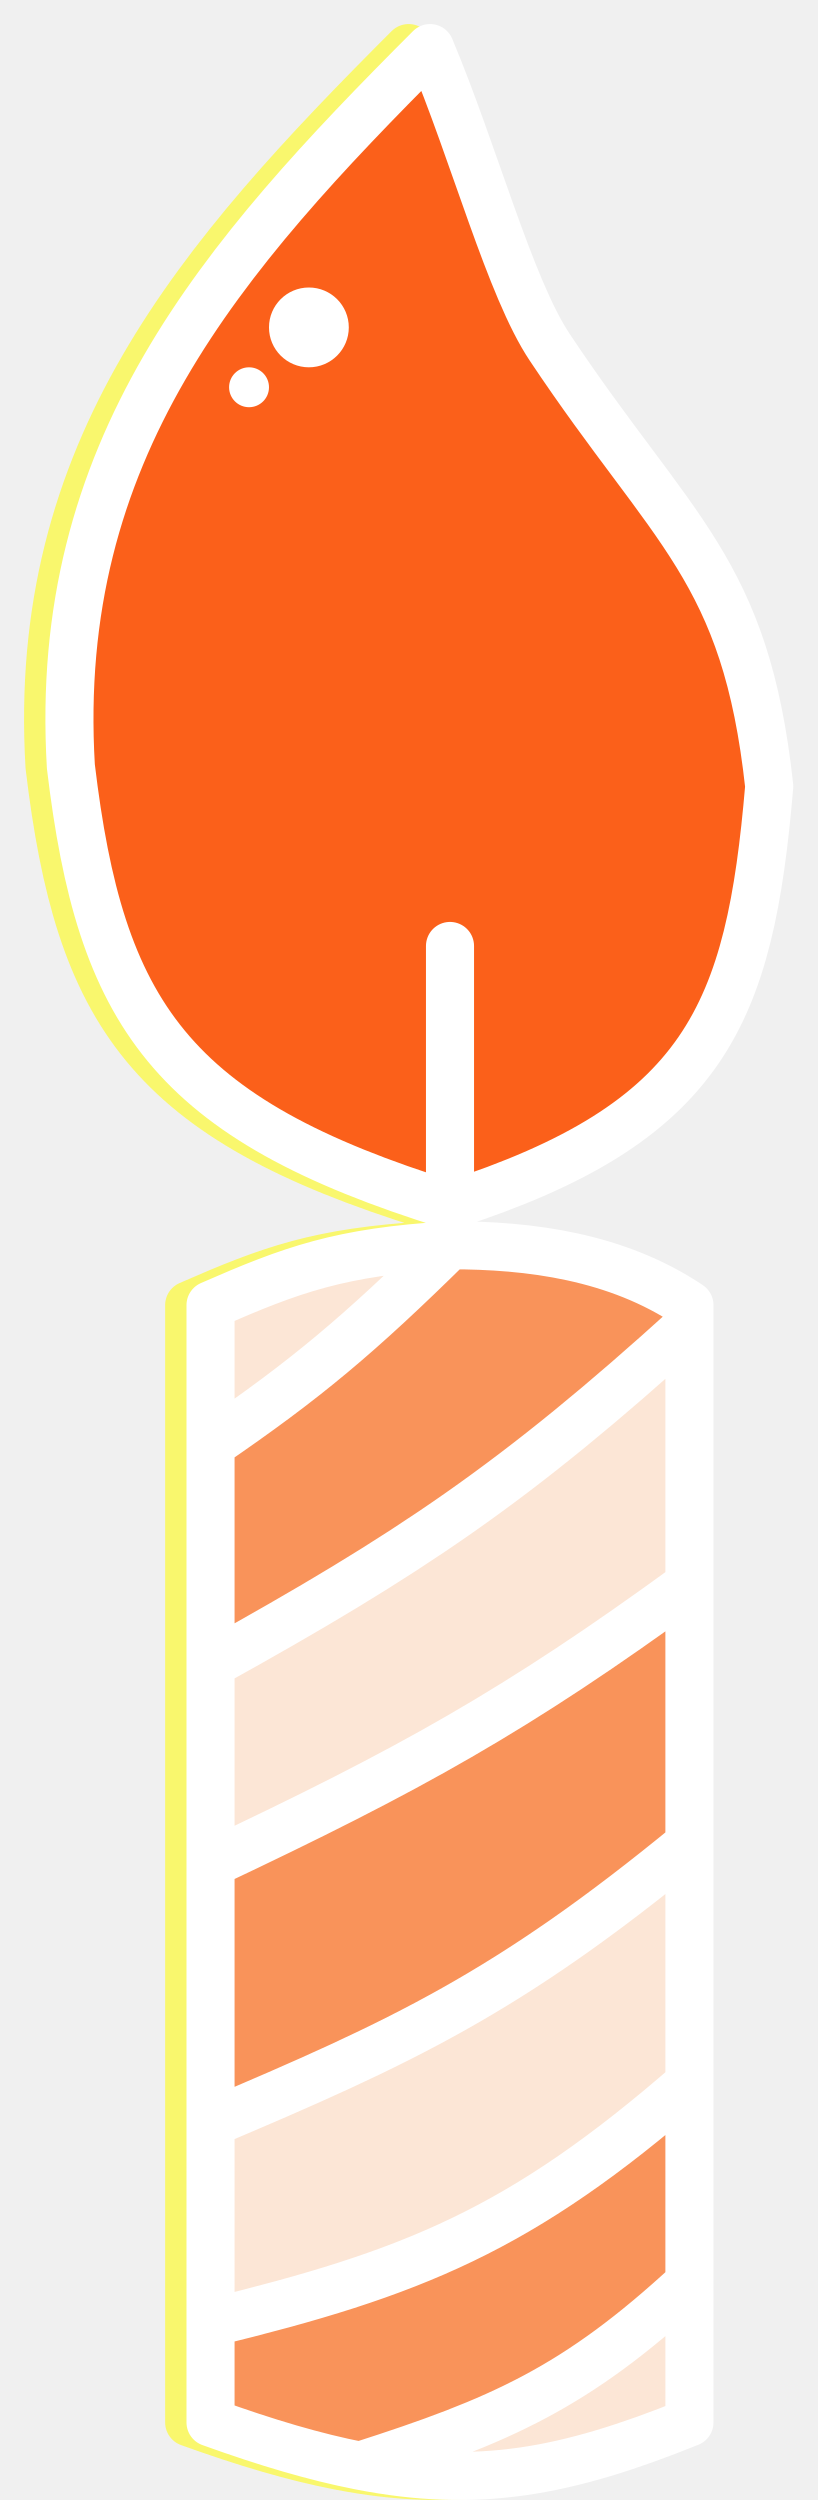
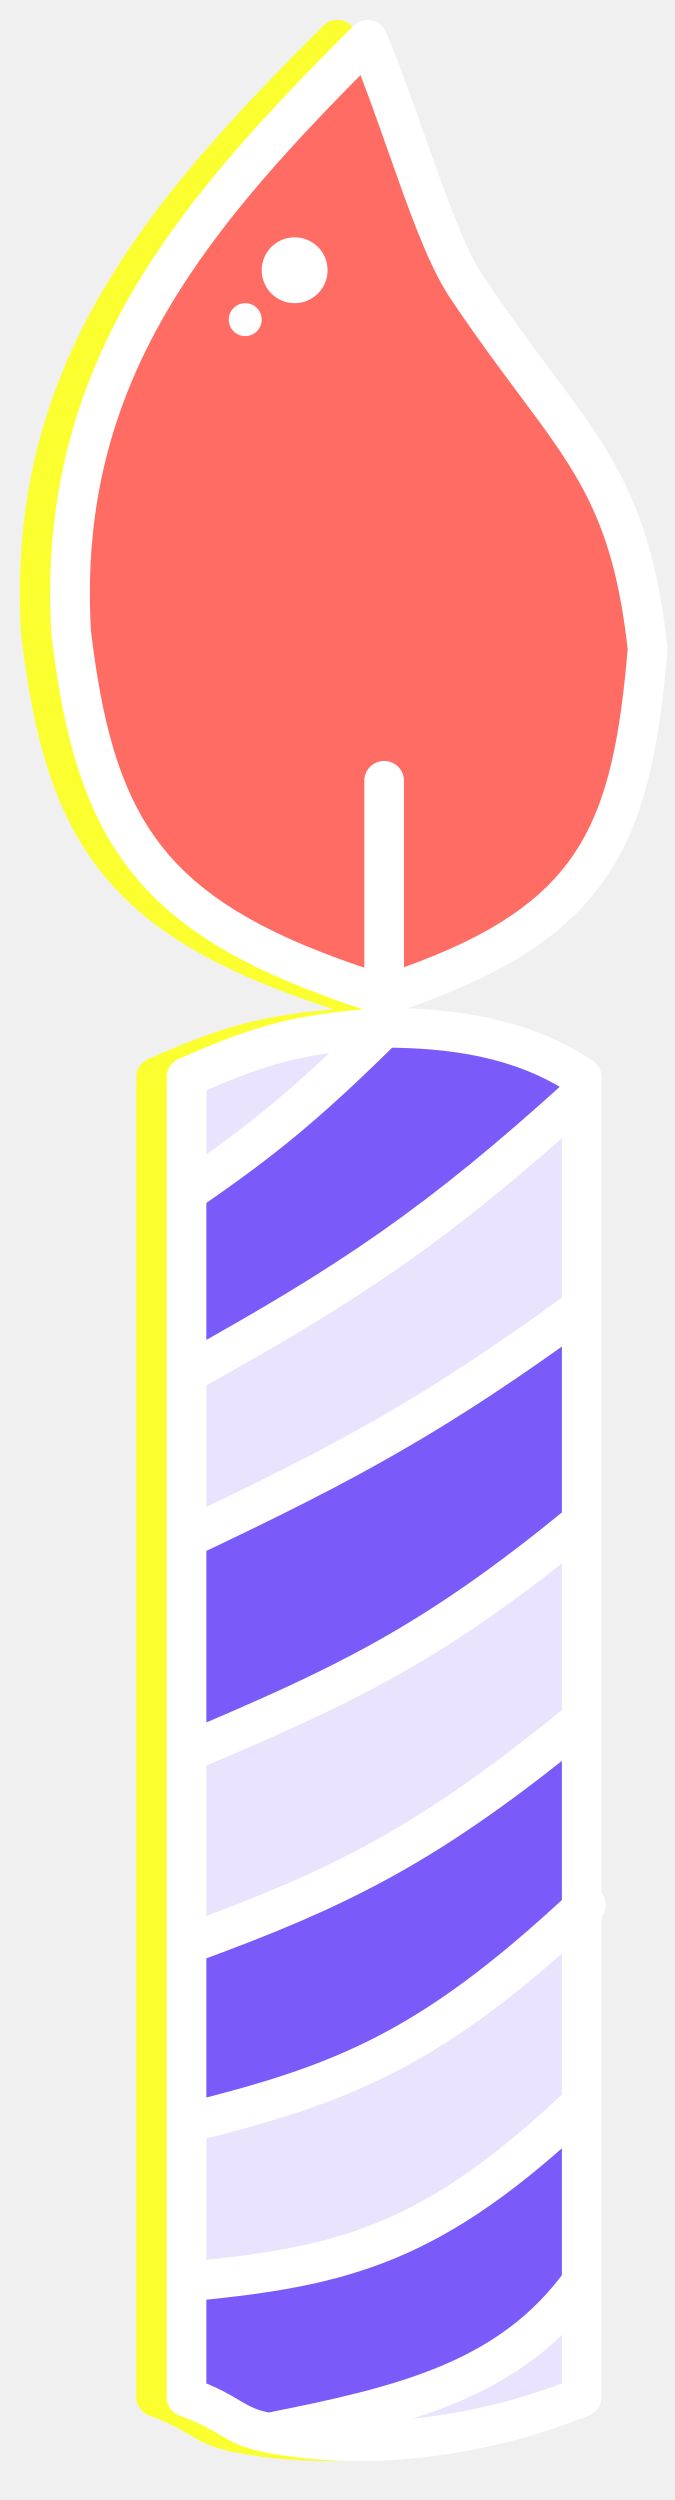
- <svg xmlns="http://www.w3.org/2000/svg" width="17" height="52" viewBox="0 0 17 52" fill="none">
+ <svg xmlns="http://www.w3.org/2000/svg" width="17" height="63" viewBox="0 0 17 63" fill="none">
  <path d="M8.5 1C4.127 5.375 0.641 9.363 1.03 15.941C1.642 21.075 3.073 23.262 8.915 25.071C14.24 23.352 15.151 21.108 15.555 16.356C15.064 11.833 13.56 11.079 10.99 7.225C10.16 5.98 9.427 3.209 8.5 1Z" fill="#FB601A" />
-   <path d="M8.915 25.901C6.625 26.039 5.627 26.405 3.935 27.146V30.051C5.928 28.686 7.016 27.771 8.915 25.901Z" fill="#FCE6D6" />
-   <path d="M13.895 27.561C10.286 30.842 8.072 32.326 3.935 34.617V38.767C8.073 36.812 10.29 35.587 13.895 32.956V27.561Z" fill="#FCE6D6" />
-   <path d="M13.895 38.352C10.13 41.446 7.913 42.478 3.935 44.162V48.312C8.142 47.287 10.388 46.386 13.895 43.332V38.352Z" fill="#FCE6D6" />
-   <path d="M7.043 51.288C9.492 51.767 11.329 51.421 13.895 50.387V47.482C11.541 49.66 9.973 50.349 7.043 51.288Z" fill="#FCE6D6" />
-   <path d="M13.895 27.146C12.38 26.131 10.575 25.901 8.915 25.901C7.016 27.771 5.928 28.686 3.935 30.051V34.617C8.072 32.326 10.286 30.842 13.895 27.561V27.146Z" fill="#F9935A" />
-   <path d="M13.895 32.956C10.29 35.587 8.073 36.812 3.935 38.767V44.162C7.913 42.478 10.13 41.446 13.895 38.352V32.956Z" fill="#F9935A" />
-   <path d="M3.935 48.312V50.387C5.106 50.81 6.118 51.108 7.043 51.288C9.973 50.349 11.541 49.66 13.895 47.482V43.332C10.388 46.386 8.142 47.287 3.935 48.312Z" fill="#F9935A" />
-   <path d="M8.915 25.071C3.073 23.262 1.642 21.075 1.03 15.941C0.641 9.363 4.127 5.375 8.5 1C9.427 3.209 10.16 5.98 10.99 7.225C13.56 11.079 15.064 11.833 15.555 16.356C15.151 21.108 14.24 23.352 8.915 25.071ZM8.915 25.071V19.676M8.915 25.071V25.901M8.915 25.901C6.625 26.039 5.627 26.405 3.935 27.146V30.051M8.915 25.901C10.575 25.901 12.38 26.131 13.895 27.146V27.561M8.915 25.901C7.016 27.771 5.928 28.686 3.935 30.051M3.935 30.051V34.617M3.935 34.617C8.072 32.326 10.286 30.842 13.895 27.561M3.935 34.617V38.767M13.895 27.561V32.956M3.935 38.767C8.073 36.812 10.29 35.587 13.895 32.956M3.935 38.767V44.162M13.895 32.956V38.352M3.935 44.162C7.913 42.478 10.13 41.446 13.895 38.352M3.935 44.162V48.312M13.895 38.352V43.332M3.935 48.312V50.387C5.106 50.81 6.118 51.108 7.043 51.288M3.935 48.312C8.142 47.287 10.388 46.386 13.895 43.332M13.895 43.332V47.482M7.043 51.288C9.492 51.767 11.329 51.421 13.895 50.387V47.482M7.043 51.288C9.973 50.349 11.541 49.66 13.895 47.482" stroke="#F9F76D" stroke-linecap="round" stroke-linejoin="round" />
-   <path d="M8.945 1C4.572 5.375 1.085 9.363 1.474 15.941C2.086 21.075 3.518 23.262 9.36 25.071C14.685 23.352 15.595 21.108 16 16.356C15.509 11.833 14.004 11.079 11.435 7.225C10.605 5.98 9.872 3.209 8.945 1Z" fill="#FB601A" />
-   <path d="M9.36 25.901C7.07 26.039 6.072 26.405 4.379 27.146V30.051C6.372 28.686 7.461 27.771 9.36 25.901Z" fill="#FCE6D6" />
-   <path d="M14.34 27.561C10.73 30.842 8.517 32.326 4.379 34.617V38.767C8.517 36.812 10.735 35.587 14.34 32.956V27.561Z" fill="#FCE6D6" />
-   <path d="M14.34 38.352C10.575 41.446 8.358 42.478 4.379 44.162V48.312C8.586 47.287 10.833 46.386 14.34 43.332V38.352Z" fill="#FCE6D6" />
-   <path d="M7.487 51.288C9.937 51.767 11.774 51.421 14.34 50.387V47.482C11.986 49.66 10.418 50.349 7.487 51.288Z" fill="#FCE6D6" />
-   <path d="M14.34 27.146C12.825 26.131 11.02 25.901 9.36 25.901C7.461 27.771 6.372 28.686 4.379 30.051V34.617C8.517 32.326 10.73 30.842 14.34 27.561V27.146Z" fill="#F9935A" />
-   <path d="M14.34 32.956C10.735 35.587 8.517 36.812 4.379 38.767V44.162C8.358 42.478 10.575 41.446 14.34 38.352V32.956Z" fill="#F9935A" />
-   <path d="M4.379 48.312V50.387C5.551 50.81 6.563 51.108 7.487 51.288C10.418 50.349 11.986 49.66 14.34 47.482V43.332C10.833 46.386 8.586 47.287 4.379 48.312Z" fill="#F9935A" />
-   <path d="M9.36 25.071C3.518 23.262 2.086 21.075 1.474 15.941C1.085 9.363 4.572 5.375 8.945 1C9.872 3.209 10.605 5.98 11.435 7.225C14.004 11.079 15.509 11.833 16 16.356C15.595 21.108 14.685 23.352 9.36 25.071ZM9.36 25.071V19.676M9.36 25.071V25.901M9.36 25.901C7.07 26.039 6.072 26.405 4.379 27.146V30.051M9.36 25.901C11.02 25.901 12.825 26.131 14.34 27.146V27.561M9.36 25.901C7.461 27.771 6.372 28.686 4.379 30.051M4.379 30.051V34.617M4.379 34.617C8.517 32.326 10.73 30.842 14.34 27.561M4.379 34.617V38.767M14.34 27.561V32.956M4.379 38.767C8.517 36.812 10.735 35.587 14.34 32.956M4.379 38.767V44.162M14.34 32.956V38.352M4.379 44.162C8.358 42.478 10.575 41.446 14.34 38.352M4.379 44.162V48.312M14.34 38.352V43.332M4.379 48.312V50.387C5.551 50.81 6.563 51.108 7.487 51.288M4.379 48.312C8.586 47.287 10.833 46.386 14.34 43.332M14.34 43.332V47.482M7.487 51.288C9.937 51.767 11.774 51.421 14.34 50.387V47.482M7.487 51.288C10.418 50.349 11.986 49.66 14.34 47.482" stroke="white" stroke-linecap="round" stroke-linejoin="round" />
-   <circle cx="6.425" cy="6.81" r="0.83" fill="white" />
-   <circle cx="5.18" cy="8.055" r="0.415" fill="white" />
+   <path d="M8.915 25.901C6.625 26.039 5.627 26.405 3.935 27.146V30.051C5.928 28.686 7.016 27.771 8.915 25.901Z" fill="#EAE3FE" />
+   <path d="M13.895 27.561C10.286 30.842 8.072 32.326 3.935 34.617V38.767C8.073 36.812 10.29 35.587 13.895 32.956V27.561Z" fill="#EAE3FE" />
+   <path d="M6 61.306C8.449 61.784 11.329 61.438 13.895 60.405V57.5C12.107 59.973 9.433 60.628 6 61.306Z" fill="#EAE3FE" />
+   <path d="M13.895 27.146C12.38 26.131 10.575 25.901 8.915 25.901C7.016 27.771 5.928 28.686 3.935 30.051V34.617C8.072 32.326 10.286 30.842 13.895 27.561V27.146Z" fill="#7A5AF9" />
+   <path d="M13.895 32.956C10.29 35.587 8.073 36.812 3.935 38.767V44.162C7.913 42.478 10.13 41.446 13.895 38.352V32.956Z" fill="#7A5AF9" />
+   <path d="M13.895 43.332C10.068 46.463 7.878 47.569 3.935 49V53.5C7.849 52.531 10.054 51.679 13.895 48.098V43.332Z" fill="#FB601A" />
+   <path d="M13.895 38.352C10.13 41.446 7.913 42.478 3.935 44.162V49C7.878 47.569 10.068 46.463 13.895 43.332V38.352Z" fill="#EAE3FE" />
+   <path d="M3.935 53.5V57.5C7.926 57.121 10.139 56.565 13.895 53V48.098C10.054 51.679 7.849 52.531 3.935 53.5Z" fill="#EAE3FE" />
+   <path d="M3.935 60.405C5.106 60.828 5.075 61.126 6 61.306C9.433 60.628 12.107 59.973 13.895 57.5V53C10.139 56.565 7.926 57.121 3.935 57.5V60.405Z" fill="#FB601A" />
+   <path d="M8.915 25.071C3.073 23.262 1.642 21.075 1.03 15.941C0.641 9.363 4.127 5.375 8.5 1C9.427 3.209 10.16 5.98 10.99 7.225C13.56 11.079 15.064 11.833 15.555 16.356C15.151 21.108 14.24 23.352 8.915 25.071ZM8.915 25.071V25.901M8.915 25.901C6.625 26.039 5.627 26.405 3.935 27.146V30.051M8.915 25.901C10.575 25.901 12.38 26.131 13.895 27.146V27.561M8.915 25.901C7.016 27.771 5.928 28.686 3.935 30.051M3.935 30.051V34.617M3.935 34.617C8.072 32.326 10.286 30.842 13.895 27.561M3.935 34.617V38.767M13.895 27.561V32.956M3.935 38.767C8.073 36.812 10.29 35.587 13.895 32.956M3.935 38.767V44.162M13.895 32.956V38.352M3.935 44.162C7.913 42.478 10.13 41.446 13.895 38.352M3.935 44.162V49M13.895 38.352V43.332M13.895 43.332C10.068 46.463 7.878 47.569 3.935 49M13.895 43.332V48.098M6 61.306C8.449 61.784 11.329 61.438 13.895 60.405V57.5M6 61.306C5.075 61.126 5.106 60.828 3.935 60.405V57.5M6 61.306C9.433 60.628 12.107 59.973 13.895 57.5M13.895 57.5V53M3.935 49V53.5M3.935 53.5V57.5M3.935 53.5C7.849 52.531 10.054 51.679 13.895 48.098M14 48C13.965 48.033 13.93 48.066 13.895 48.098M3.935 57.5C7.926 57.121 10.139 56.565 13.895 53M13.895 53V48.098" stroke="#FBFF30" stroke-linecap="round" stroke-linejoin="round" />
+   <path d="M9.68 25.901C7.39 26.039 6.392 26.405 4.7 27.146V30.051C6.693 28.686 7.781 27.771 9.68 25.901Z" fill="#EAE3FE" />
+   <path d="M14.66 27.561C11.05 30.842 8.837 32.326 4.7 34.617V38.767C8.837 36.812 11.055 35.587 14.66 32.956V27.561Z" fill="#EAE3FE" />
+   <path d="M6.765 61.306C9.214 61.784 12.094 61.438 14.66 60.405V57.5C12.872 59.973 10.197 60.628 6.765 61.306Z" fill="#EAE3FE" />
+   <path d="M14.66 27.146C13.145 26.131 11.34 25.901 9.68 25.901C7.781 27.771 6.693 28.686 4.7 30.051V34.617C8.837 32.326 11.05 30.842 14.66 27.561V27.146Z" fill="#7A5AF9" />
+   <path d="M14.66 32.956C11.055 35.587 8.837 36.812 4.7 38.767V44.162C8.678 42.478 10.895 41.446 14.66 38.352V32.956Z" fill="#7A5AF9" />
+   <path d="M14.66 43.332C10.833 46.463 8.642 47.569 4.7 49V53.5C8.614 52.531 10.819 51.679 14.66 48.098V43.332Z" fill="#7A5AF9" />
+   <path d="M14.66 38.352C10.895 41.446 8.678 42.478 4.7 44.162V49C8.642 47.569 10.833 46.463 14.66 43.332V38.352Z" fill="#EAE3FE" />
+   <path d="M4.7 53.5V57.5C8.691 57.121 10.903 56.565 14.66 53V48.098C10.819 51.679 8.614 52.531 4.7 53.5Z" fill="#EAE3FE" />
+   <path d="M4.7 60.405C5.871 60.828 5.84 61.126 6.765 61.306C10.197 60.628 12.872 59.973 14.66 57.5V53C10.903 56.565 8.691 57.121 4.7 57.5V60.405Z" fill="#7A5AF9" />
+   <path fill-rule="evenodd" clip-rule="evenodd" d="M9.68 25.071C10.07 24.945 10.436 24.817 10.78 24.684C10.452 24.819 10.087 24.948 9.68 25.071ZM8.323 24.614C8.747 24.77 9.198 24.922 9.68 25.071C9.177 24.924 8.726 24.774 8.323 24.614Z" fill="#FFD449" />
+   <path d="M9.265 1C4.892 5.375 1.406 9.363 1.794 15.941C2.356 20.652 3.608 22.881 8.323 24.614C8.747 24.77 9.198 24.922 9.68 25.071C10.07 24.945 10.436 24.817 10.78 24.684C15.136 23.01 15.945 20.76 16.32 16.356C15.95 12.946 15.004 11.679 13.46 9.611C12.956 8.935 12.387 8.174 11.755 7.225C11.242 6.456 10.767 5.105 10.259 3.663C9.945 2.771 9.619 1.844 9.265 1Z" fill="#FF6C63" />
+   <path d="M9.68 25.071V19.676M9.68 25.071V25.901M9.68 25.071C10.07 24.945 10.436 24.817 10.78 24.684M9.68 25.071C10.087 24.948 10.452 24.819 10.78 24.684M9.68 25.071C9.198 24.922 8.747 24.77 8.323 24.614M9.68 25.071C9.177 24.924 8.726 24.774 8.323 24.614M9.68 25.901C7.39 26.039 6.392 26.405 4.7 27.146V30.051M9.68 25.901C11.34 25.901 13.145 26.131 14.66 27.146V27.561M9.68 25.901C7.781 27.771 6.693 28.686 4.7 30.051M4.7 30.051V34.617M4.7 34.617C8.837 32.326 11.05 30.842 14.66 27.561M4.7 34.617V38.767M14.66 27.561V32.956M4.7 38.767C8.837 36.812 11.055 35.587 14.66 32.956M4.7 38.767V44.162M14.66 32.956V38.352M4.7 44.162C8.678 42.478 10.895 41.446 14.66 38.352M4.7 44.162V49M14.66 38.352V43.332M14.66 43.332C10.833 46.463 8.642 47.569 4.7 49M14.66 43.332V48.098M6.765 61.306C9.214 61.784 12.094 61.438 14.66 60.405V57.5M6.765 61.306C5.84 61.126 5.871 60.828 4.7 60.405V57.5M6.765 61.306C10.197 60.628 12.872 59.973 14.66 57.5M14.66 57.5V53M4.7 49V53.5M4.7 53.5V57.5M4.7 53.5C8.614 52.531 10.819 51.679 14.66 48.098M14.765 48C14.73 48.033 14.695 48.066 14.66 48.098M4.7 57.5C8.691 57.121 10.903 56.565 14.66 53M14.66 53V48.098M10.78 24.684C15.136 23.01 15.945 20.76 16.32 16.356C15.95 12.946 15.004 11.679 13.46 9.611C12.956 8.935 12.387 8.174 11.755 7.225C11.242 6.456 10.767 5.105 10.259 3.663C9.945 2.771 9.619 1.844 9.265 1C4.892 5.375 1.406 9.363 1.794 15.941C2.356 20.652 3.608 22.881 8.323 24.614" stroke="white" stroke-linecap="round" stroke-linejoin="round" />
+   <circle cx="7.425" cy="6.81" r="0.83" fill="white" />
+   <circle cx="6.18" cy="8.055" r="0.415" fill="white" />
</svg>
